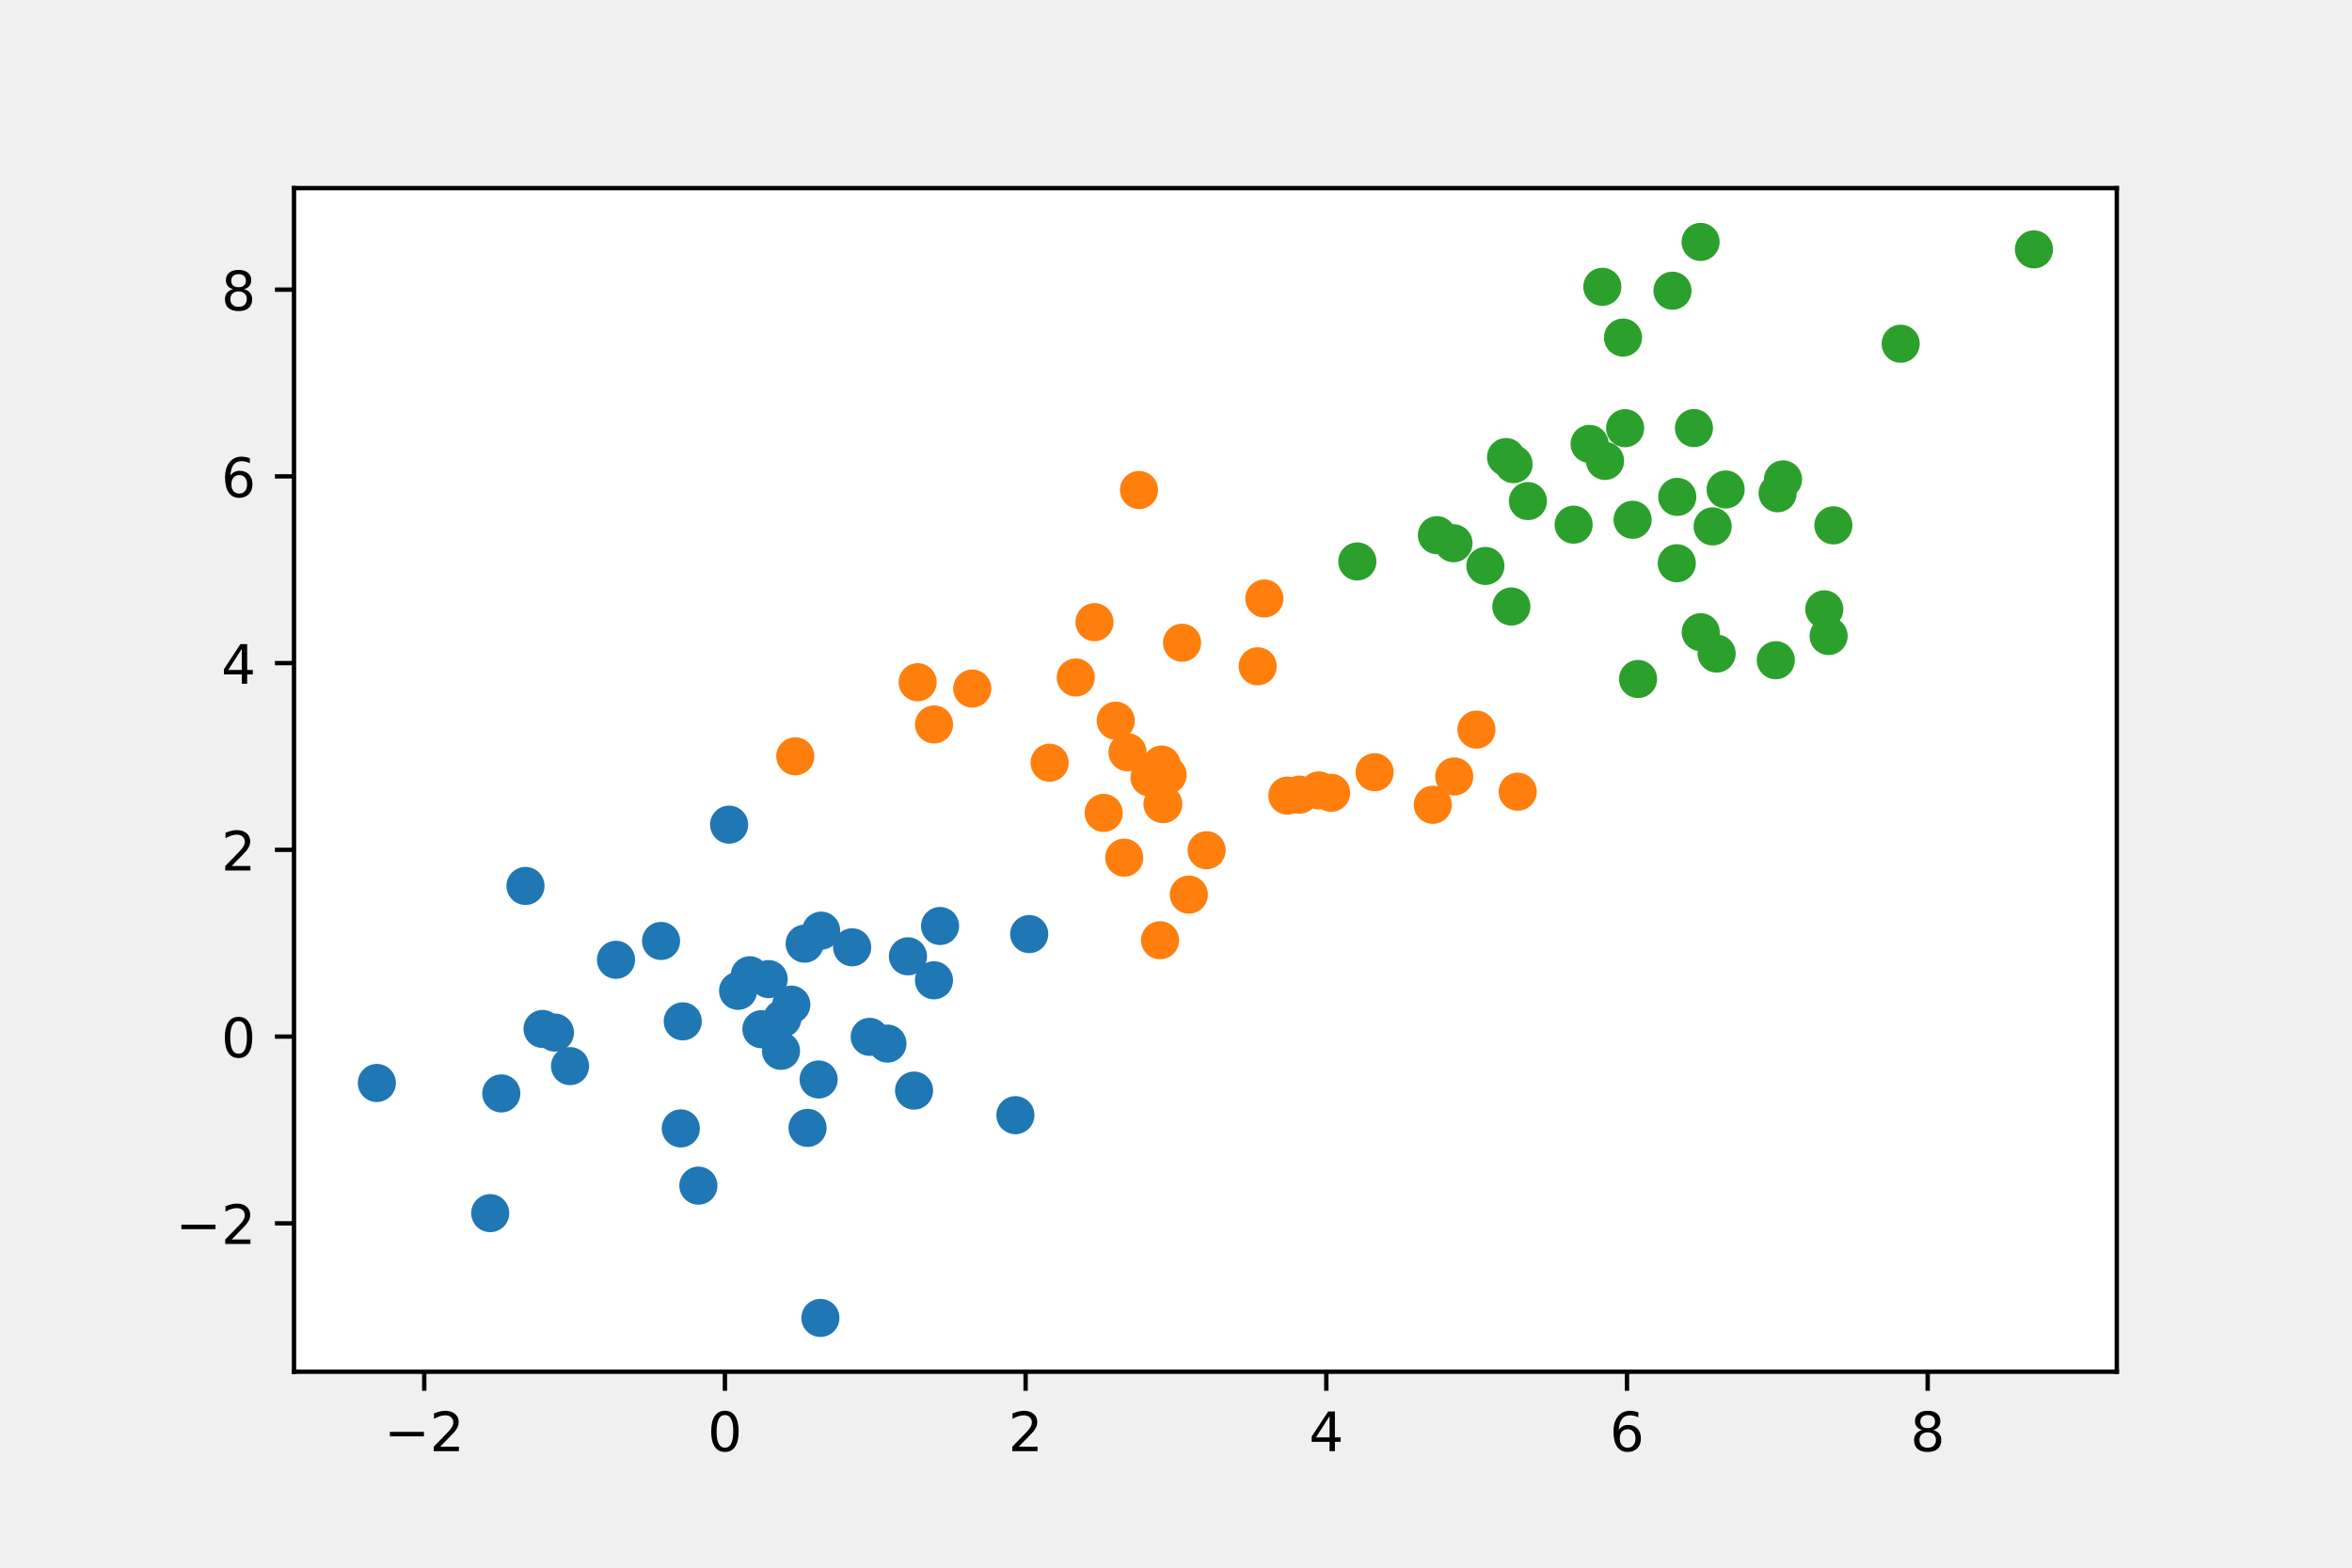
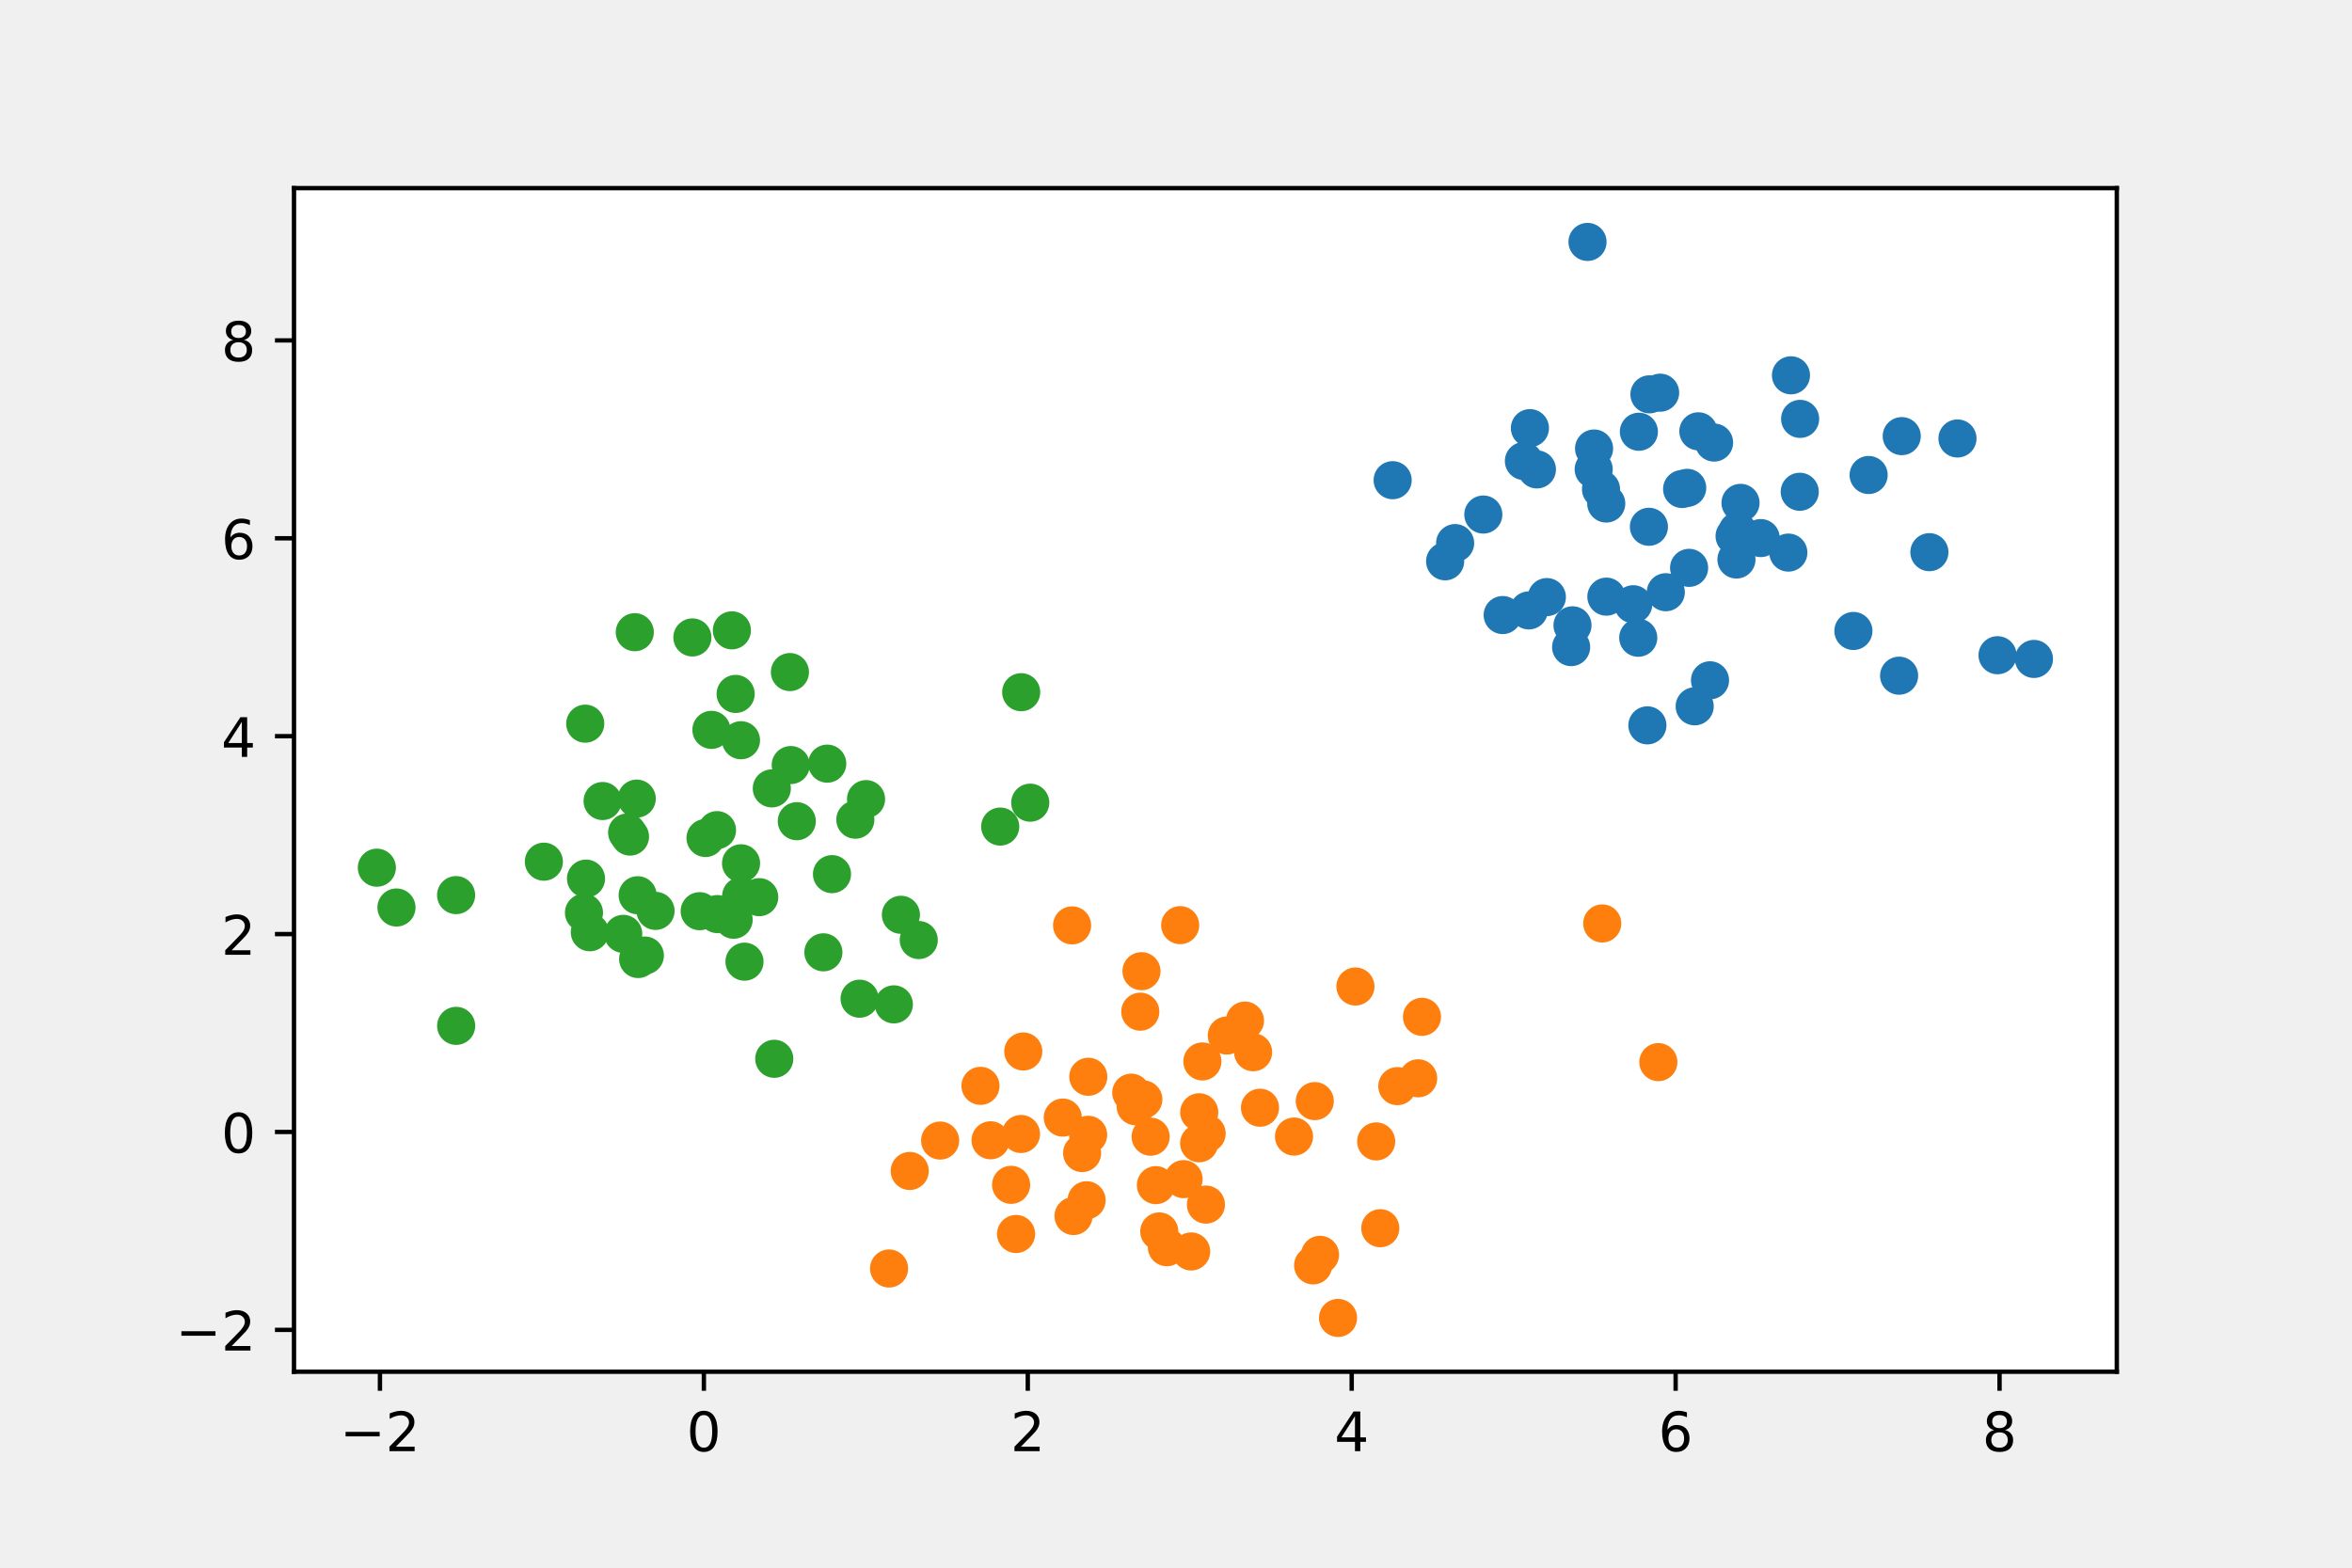
<svg xmlns="http://www.w3.org/2000/svg" xmlns:xlink="http://www.w3.org/1999/xlink" height="288pt" version="1.1" viewBox="0 0 432 288" width="432pt">
  <defs>
    <style type="text/css">*{stroke-linecap:butt;stroke-linejoin:round;}</style>
  </defs>
  <g id="figure_1">
    <g id="patch_1">
      <path d="M 0 288  L 432 288  L 432 0  L 0 0  z " style="fill:none;" />
    </g>
    <g id="axes_1">
      <g id="patch_2">
        <path d="M 54 252  L 388.8 252  L 388.8 34.56  L 54 34.56  z " style="fill:#ffffff;" />
      </g>
      <g id="PathCollection_1">
        <defs>
-           <path d="M 0 3  C 0.796 3 1.559 2.684 2.121 2.121  C 2.684 1.559 3 0.796 3 0  C 3 -0.796 2.684 -1.559 2.121 -2.121  C 1.559 -2.684 0.796 -3 0 -3  C -0.796 -3 -1.559 -2.684 -2.121 -2.121  C -2.684 -1.559 -3 -0.796 -3 0  C -3 0.796 -2.684 1.559 -2.121 2.121  C -1.559 2.684 -0.796 3 0 3  z " id="mf802b297b0" style="stroke:#1f77b4;" />
+           <path d="M 0 3  C 0.796 3 1.559 2.684 2.121 2.121  C 2.684 1.559 3 0.796 3 0  C 3 -0.796 2.684 -1.559 2.121 -2.121  C 1.559 -2.684 0.796 -3 0 -3  C -0.796 -3 -1.559 -2.684 -2.121 -2.121  C -2.684 -1.559 -3 -0.796 -3 0  C -3 0.796 -2.684 1.559 -2.121 2.121  C -1.559 2.684 -0.796 3 0 3  z " id="m6fb544209e" style="stroke:#1f77b4;" />
        </defs>
-         <g clip-path="url(#p1c4c65b6d6)">
-           <use style="fill:#1f77b4;stroke:#1f77b4;" x="113.146" xlink:href="#mf802b297b0" y="176.324" />
-           <use style="fill:#1f77b4;stroke:#1f77b4;" x="189.037" xlink:href="#mf802b297b0" y="171.601" />
-           <use style="fill:#1f77b4;stroke:#1f77b4;" x="92.075" xlink:href="#mf802b297b0" y="200.871" />
-           <use style="fill:#1f77b4;stroke:#1f77b4;" x="121.419" xlink:href="#mf802b297b0" y="172.867" />
-           <use style="fill:#1f77b4;stroke:#1f77b4;" x="104.701" xlink:href="#mf802b297b0" y="195.854" />
-           <use style="fill:#1f77b4;stroke:#1f77b4;" x="101.926" xlink:href="#mf802b297b0" y="189.697" />
-           <use style="fill:#1f77b4;stroke:#1f77b4;" x="90.04" xlink:href="#mf802b297b0" y="222.865" />
-           <use style="fill:#1f77b4;stroke:#1f77b4;" x="166.766" xlink:href="#mf802b297b0" y="175.686" />
-           <use style="fill:#1f77b4;stroke:#1f77b4;" x="125.046" xlink:href="#mf802b297b0" y="207.301" />
-           <use style="fill:#1f77b4;stroke:#1f77b4;" x="150.359" xlink:href="#mf802b297b0" y="198.308" />
-           <use style="fill:#1f77b4;stroke:#1f77b4;" x="96.519" xlink:href="#mf802b297b0" y="162.757" />
-           <use style="fill:#1f77b4;stroke:#1f77b4;" x="171.543" xlink:href="#mf802b297b0" y="180.094" />
-           <use style="fill:#1f77b4;stroke:#1f77b4;" x="167.888" xlink:href="#mf802b297b0" y="200.352" />
-           <use style="fill:#1f77b4;stroke:#1f77b4;" x="150.687" xlink:href="#mf802b297b0" y="242.116" />
-           <use style="fill:#1f77b4;stroke:#1f77b4;" x="150.823" xlink:href="#mf802b297b0" y="170.971" />
-           <use style="fill:#1f77b4;stroke:#1f77b4;" x="125.405" xlink:href="#mf802b297b0" y="187.63" />
-           <use style="fill:#1f77b4;stroke:#1f77b4;" x="147.795" xlink:href="#mf802b297b0" y="173.361" />
-           <use style="fill:#1f77b4;stroke:#1f77b4;" x="137.72" xlink:href="#mf802b297b0" y="179.167" />
-           <use style="fill:#1f77b4;stroke:#1f77b4;" x="186.504" xlink:href="#mf802b297b0" y="204.87" />
-           <use style="fill:#1f77b4;stroke:#1f77b4;" x="99.652" xlink:href="#mf802b297b0" y="189.03" />
-           <use style="fill:#1f77b4;stroke:#1f77b4;" x="139.853" xlink:href="#mf802b297b0" y="189.077" />
-           <use style="fill:#1f77b4;stroke:#1f77b4;" x="156.517" xlink:href="#mf802b297b0" y="174.028" />
-           <use style="fill:#1f77b4;stroke:#1f77b4;" x="141.181" xlink:href="#mf802b297b0" y="179.875" />
-           <use style="fill:#1f77b4;stroke:#1f77b4;" x="135.567" xlink:href="#mf802b297b0" y="182.026" />
-           <use style="fill:#1f77b4;stroke:#1f77b4;" x="159.742" xlink:href="#mf802b297b0" y="190.48" />
-           <use style="fill:#1f77b4;stroke:#1f77b4;" x="69.218" xlink:href="#mf802b297b0" y="198.953" />
-           <use style="fill:#1f77b4;stroke:#1f77b4;" x="133.919" xlink:href="#mf802b297b0" y="151.498" />
-           <use style="fill:#1f77b4;stroke:#1f77b4;" x="148.327" xlink:href="#mf802b297b0" y="207.205" />
-           <use style="fill:#1f77b4;stroke:#1f77b4;" x="143.447" xlink:href="#mf802b297b0" y="193.052" />
-           <use style="fill:#1f77b4;stroke:#1f77b4;" x="162.996" xlink:href="#mf802b297b0" y="191.716" />
-           <use style="fill:#1f77b4;stroke:#1f77b4;" x="145.345" xlink:href="#mf802b297b0" y="184.561" />
-           <use style="fill:#1f77b4;stroke:#1f77b4;" x="128.274" xlink:href="#mf802b297b0" y="217.816" />
-           <use style="fill:#1f77b4;stroke:#1f77b4;" x="143.698" xlink:href="#mf802b297b0" y="187.115" />
-           <use style="fill:#1f77b4;stroke:#1f77b4;" x="172.665" xlink:href="#mf802b297b0" y="170.115" />
+         <g clip-path="url(#pde7204c14b)">
+           <use style="fill:#1f77b4;stroke:#1f77b4;" x="323.397" xlink:href="#m6fb544209e" y="98.85" />
+           <use style="fill:#1f77b4;stroke:#1f77b4;" x="300.901" xlink:href="#m6fb544209e" y="117.161" />
+           <use style="fill:#1f77b4;stroke:#1f77b4;" x="292.787" xlink:href="#m6fb544209e" y="82.396" />
+           <use style="fill:#1f77b4;stroke:#1f77b4;" x="328.473" xlink:href="#m6fb544209e" y="101.517" />
+           <use style="fill:#1f77b4;stroke:#1f77b4;" x="330.564" xlink:href="#m6fb544209e" y="90.343" />
+           <use style="fill:#1f77b4;stroke:#1f77b4;" x="272.447" xlink:href="#m6fb544209e" y="94.526" />
+           <use style="fill:#1f77b4;stroke:#1f77b4;" x="373.582" xlink:href="#m6fb544209e" y="121.054" />
+           <use style="fill:#1f77b4;stroke:#1f77b4;" x="311.943" xlink:href="#m6fb544209e" y="79.238" />
+           <use style="fill:#1f77b4;stroke:#1f77b4;" x="318.597" xlink:href="#m6fb544209e" y="98.481" />
+           <use style="fill:#1f77b4;stroke:#1f77b4;" x="281.005" xlink:href="#m6fb544209e" y="78.653" />
+           <use style="fill:#1f77b4;stroke:#1f77b4;" x="301.02" xlink:href="#m6fb544209e" y="79.316" />
+           <use style="fill:#1f77b4;stroke:#1f77b4;" x="255.793" xlink:href="#m6fb544209e" y="88.218" />
+           <use style="fill:#1f77b4;stroke:#1f77b4;" x="302.958" xlink:href="#m6fb544209e" y="72.444" />
+           <use style="fill:#1f77b4;stroke:#1f77b4;" x="276.003" xlink:href="#m6fb544209e" y="112.991" />
+           <use style="fill:#1f77b4;stroke:#1f77b4;" x="299.985" xlink:href="#m6fb544209e" y="111.004" />
+           <use style="fill:#1f77b4;stroke:#1f77b4;" x="302.581" xlink:href="#m6fb544209e" y="133.254" />
+           <use style="fill:#1f77b4;stroke:#1f77b4;" x="311.269" xlink:href="#m6fb544209e" y="129.756" />
+           <use style="fill:#1f77b4;stroke:#1f77b4;" x="282.29" xlink:href="#m6fb544209e" y="86.236" />
+           <use style="fill:#1f77b4;stroke:#1f77b4;" x="265.433" xlink:href="#m6fb544209e" y="103.118" />
+           <use style="fill:#1f77b4;stroke:#1f77b4;" x="328.955" xlink:href="#m6fb544209e" y="68.949" />
+           <use style="fill:#1f77b4;stroke:#1f77b4;" x="343.219" xlink:href="#m6fb544209e" y="87.263" />
+           <use style="fill:#1f77b4;stroke:#1f77b4;" x="284.118" xlink:href="#m6fb544209e" y="109.692" />
+           <use style="fill:#1f77b4;stroke:#1f77b4;" x="319.147" xlink:href="#m6fb544209e" y="97.547" />
+           <use style="fill:#1f77b4;stroke:#1f77b4;" x="267.268" xlink:href="#m6fb544209e" y="99.773" />
+           <use style="fill:#1f77b4;stroke:#1f77b4;" x="294.065" xlink:href="#m6fb544209e" y="89.878" />
+           <use style="fill:#1f77b4;stroke:#1f77b4;" x="291.585" xlink:href="#m6fb544209e" y="44.444" />
+           <use style="fill:#1f77b4;stroke:#1f77b4;" x="279.902" xlink:href="#m6fb544209e" y="84.696" />
+           <use style="fill:#1f77b4;stroke:#1f77b4;" x="302.862" xlink:href="#m6fb544209e" y="96.776" />
+           <use style="fill:#1f77b4;stroke:#1f77b4;" x="340.422" xlink:href="#m6fb544209e" y="115.914" />
+           <use style="fill:#1f77b4;stroke:#1f77b4;" x="295.023" xlink:href="#m6fb544209e" y="92.503" />
+           <use style="fill:#1f77b4;stroke:#1f77b4;" x="318.94" xlink:href="#m6fb544209e" y="102.786" />
+           <use style="fill:#1f77b4;stroke:#1f77b4;" x="308.96" xlink:href="#m6fb544209e" y="89.839" />
+           <use style="fill:#1f77b4;stroke:#1f77b4;" x="319.689" xlink:href="#m6fb544209e" y="92.381" />
+           <use style="fill:#1f77b4;stroke:#1f77b4;" x="305.964" xlink:href="#m6fb544209e" y="108.796" />
+           <use style="fill:#1f77b4;stroke:#1f77b4;" x="330.636" xlink:href="#m6fb544209e" y="76.953" />
+           <use style="fill:#1f77b4;stroke:#1f77b4;" x="292.72" xlink:href="#m6fb544209e" y="86.223" />
+           <use style="fill:#1f77b4;stroke:#1f77b4;" x="354.378" xlink:href="#m6fb544209e" y="101.439" />
+           <use style="fill:#1f77b4;stroke:#1f77b4;" x="359.538" xlink:href="#m6fb544209e" y="80.553" />
+           <use style="fill:#1f77b4;stroke:#1f77b4;" x="280.805" xlink:href="#m6fb544209e" y="112.136" />
+           <use style="fill:#1f77b4;stroke:#1f77b4;" x="349.3" xlink:href="#m6fb544209e" y="80.121" />
+           <use style="fill:#1f77b4;stroke:#1f77b4;" x="304.922" xlink:href="#m6fb544209e" y="72.14" />
+           <use style="fill:#1f77b4;stroke:#1f77b4;" x="310.241" xlink:href="#m6fb544209e" y="104.321" />
+           <use style="fill:#1f77b4;stroke:#1f77b4;" x="288.826" xlink:href="#m6fb544209e" y="114.878" />
+           <use style="fill:#1f77b4;stroke:#1f77b4;" x="348.815" xlink:href="#m6fb544209e" y="124.132" />
+           <use style="fill:#1f77b4;stroke:#1f77b4;" x="288.577" xlink:href="#m6fb544209e" y="118.881" />
+           <use style="fill:#1f77b4;stroke:#1f77b4;" x="295.048" xlink:href="#m6fb544209e" y="109.611" />
+           <use style="fill:#1f77b4;stroke:#1f77b4;" x="314.832" xlink:href="#m6fb544209e" y="81.302" />
+           <use style="fill:#1f77b4;stroke:#1f77b4;" x="309.894" xlink:href="#m6fb544209e" y="89.624" />
+           <use style="fill:#1f77b4;stroke:#1f77b4;" x="314.085" xlink:href="#m6fb544209e" y="124.979" />
+           <use style="fill:#1f77b4;stroke:#1f77b4;" x="366.896" xlink:href="#m6fb544209e" y="120.372" />
        </g>
      </g>
      <g id="PathCollection_2">
        <defs>
-           <path d="M 0 3  C 0.796 3 1.559 2.684 2.121 2.121  C 2.684 1.559 3 0.796 3 0  C 3 -0.796 2.684 -1.559 2.121 -2.121  C 1.559 -2.684 0.796 -3 0 -3  C -0.796 -3 -1.559 -2.684 -2.121 -2.121  C -2.684 -1.559 -3 -0.796 -3 0  C -3 0.796 -2.684 1.559 -2.121 2.121  C -1.559 2.684 -0.796 3 0 3  z " id="m834f05a4b3" style="stroke:#ff7f0e;" />
+           <path d="M 0 3  C 0.796 3 1.559 2.684 2.121 2.121  C 2.684 1.559 3 0.796 3 0  C 3 -0.796 2.684 -1.559 2.121 -2.121  C 1.559 -2.684 0.796 -3 0 -3  C -0.796 -3 -1.559 -2.684 -2.121 -2.121  C -2.684 -1.559 -3 -0.796 -3 0  C -3 0.796 -2.684 1.559 -2.121 2.121  C -1.559 2.684 -0.796 3 0 3  z " id="m4bbd817e88" style="stroke:#ff7f0e;" />
        </defs>
-         <g clip-path="url(#p1c4c65b6d6)">
-           <use style="fill:#ff7f0e;stroke:#ff7f0e;" x="213.363" xlink:href="#m834f05a4b3" y="140.458" />
-           <use style="fill:#ff7f0e;stroke:#ff7f0e;" x="231.005" xlink:href="#m834f05a4b3" y="122.409" />
-           <use style="fill:#ff7f0e;stroke:#ff7f0e;" x="242.227" xlink:href="#m834f05a4b3" y="145.211" />
-           <use style="fill:#ff7f0e;stroke:#ff7f0e;" x="209.204" xlink:href="#m834f05a4b3" y="90.023" />
-           <use style="fill:#ff7f0e;stroke:#ff7f0e;" x="236.451" xlink:href="#m834f05a4b3" y="146.166" />
-           <use style="fill:#ff7f0e;stroke:#ff7f0e;" x="211.124" xlink:href="#m834f05a4b3" y="142.828" />
-           <use style="fill:#ff7f0e;stroke:#ff7f0e;" x="213.514" xlink:href="#m834f05a4b3" y="147.679" />
-           <use style="fill:#ff7f0e;stroke:#ff7f0e;" x="278.762" xlink:href="#m834f05a4b3" y="145.446" />
-           <use style="fill:#ff7f0e;stroke:#ff7f0e;" x="192.788" xlink:href="#m834f05a4b3" y="140.118" />
-           <use style="fill:#ff7f0e;stroke:#ff7f0e;" x="178.58" xlink:href="#m834f05a4b3" y="126.494" />
-           <use style="fill:#ff7f0e;stroke:#ff7f0e;" x="204.927" xlink:href="#m834f05a4b3" y="132.403" />
-           <use style="fill:#ff7f0e;stroke:#ff7f0e;" x="218.357" xlink:href="#m834f05a4b3" y="164.355" />
-           <use style="fill:#ff7f0e;stroke:#ff7f0e;" x="207.105" xlink:href="#m834f05a4b3" y="138.198" />
-           <use style="fill:#ff7f0e;stroke:#ff7f0e;" x="146.07" xlink:href="#m834f05a4b3" y="138.94" />
-           <use style="fill:#ff7f0e;stroke:#ff7f0e;" x="213.071" xlink:href="#m834f05a4b3" y="172.736" />
-           <use style="fill:#ff7f0e;stroke:#ff7f0e;" x="197.589" xlink:href="#m834f05a4b3" y="124.461" />
-           <use style="fill:#ff7f0e;stroke:#ff7f0e;" x="206.493" xlink:href="#m834f05a4b3" y="157.562" />
-           <use style="fill:#ff7f0e;stroke:#ff7f0e;" x="238.686" xlink:href="#m834f05a4b3" y="145.99" />
-           <use style="fill:#ff7f0e;stroke:#ff7f0e;" x="202.713" xlink:href="#m834f05a4b3" y="149.344" />
-           <use style="fill:#ff7f0e;stroke:#ff7f0e;" x="232.228" xlink:href="#m834f05a4b3" y="109.954" />
-           <use style="fill:#ff7f0e;stroke:#ff7f0e;" x="168.544" xlink:href="#m834f05a4b3" y="125.334" />
-           <use style="fill:#ff7f0e;stroke:#ff7f0e;" x="271.183" xlink:href="#m834f05a4b3" y="134.039" />
-           <use style="fill:#ff7f0e;stroke:#ff7f0e;" x="213.661" xlink:href="#m834f05a4b3" y="147.719" />
-           <use style="fill:#ff7f0e;stroke:#ff7f0e;" x="171.554" xlink:href="#m834f05a4b3" y="133.093" />
-           <use style="fill:#ff7f0e;stroke:#ff7f0e;" x="244.502" xlink:href="#m834f05a4b3" y="145.647" />
-           <use style="fill:#ff7f0e;stroke:#ff7f0e;" x="221.621" xlink:href="#m834f05a4b3" y="156.196" />
-           <use style="fill:#ff7f0e;stroke:#ff7f0e;" x="201.029" xlink:href="#m834f05a4b3" y="114.296" />
-           <use style="fill:#ff7f0e;stroke:#ff7f0e;" x="263.165" xlink:href="#m834f05a4b3" y="147.851" />
-           <use style="fill:#ff7f0e;stroke:#ff7f0e;" x="214.46" xlink:href="#m834f05a4b3" y="142.37" />
-           <use style="fill:#ff7f0e;stroke:#ff7f0e;" x="252.476" xlink:href="#m834f05a4b3" y="141.867" />
-           <use style="fill:#ff7f0e;stroke:#ff7f0e;" x="217.114" xlink:href="#m834f05a4b3" y="118.076" />
-           <use style="fill:#ff7f0e;stroke:#ff7f0e;" x="267.103" xlink:href="#m834f05a4b3" y="142.645" />
+         <g clip-path="url(#pde7204c14b)">
+           <use style="fill:#ff7f0e;stroke:#ff7f0e;" x="231.426" xlink:href="#m4bbd817e88" y="203.501" />
+           <use style="fill:#ff7f0e;stroke:#ff7f0e;" x="199.892" xlink:href="#m4bbd817e88" y="197.813" />
+           <use style="fill:#ff7f0e;stroke:#ff7f0e;" x="256.65" xlink:href="#m4bbd817e88" y="199.537" />
+           <use style="fill:#ff7f0e;stroke:#ff7f0e;" x="212.928" xlink:href="#m4bbd817e88" y="226.228" />
+           <use style="fill:#ff7f0e;stroke:#ff7f0e;" x="294.287" xlink:href="#m4bbd817e88" y="169.647" />
+           <use style="fill:#ff7f0e;stroke:#ff7f0e;" x="181.943" xlink:href="#m4bbd817e88" y="209.482" />
+           <use style="fill:#ff7f0e;stroke:#ff7f0e;" x="211.344" xlink:href="#m4bbd817e88" y="208.825" />
+           <use style="fill:#ff7f0e;stroke:#ff7f0e;" x="216.768" xlink:href="#m4bbd817e88" y="169.959" />
+           <use style="fill:#ff7f0e;stroke:#ff7f0e;" x="248.956" xlink:href="#m4bbd817e88" y="181.229" />
+           <use style="fill:#ff7f0e;stroke:#ff7f0e;" x="209.658" xlink:href="#m4bbd817e88" y="178.417" />
+           <use style="fill:#ff7f0e;stroke:#ff7f0e;" x="261.179" xlink:href="#m4bbd817e88" y="186.802" />
+           <use style="fill:#ff7f0e;stroke:#ff7f0e;" x="198.754" xlink:href="#m4bbd817e88" y="211.828" />
+           <use style="fill:#ff7f0e;stroke:#ff7f0e;" x="199.864" xlink:href="#m4bbd817e88" y="208.472" />
+           <use style="fill:#ff7f0e;stroke:#ff7f0e;" x="208.587" xlink:href="#m4bbd817e88" y="203.232" />
+           <use style="fill:#ff7f0e;stroke:#ff7f0e;" x="218.786" xlink:href="#m4bbd817e88" y="229.905" />
+           <use style="fill:#ff7f0e;stroke:#ff7f0e;" x="237.674" xlink:href="#m4bbd817e88" y="208.799" />
+           <use style="fill:#ff7f0e;stroke:#ff7f0e;" x="242.452" xlink:href="#m4bbd817e88" y="230.525" />
+           <use style="fill:#ff7f0e;stroke:#ff7f0e;" x="210.002" xlink:href="#m4bbd817e88" y="201.975" />
+           <use style="fill:#ff7f0e;stroke:#ff7f0e;" x="163.298" xlink:href="#m4bbd817e88" y="233.036" />
+           <use style="fill:#ff7f0e;stroke:#ff7f0e;" x="212.308" xlink:href="#m4bbd817e88" y="217.722" />
+           <use style="fill:#ff7f0e;stroke:#ff7f0e;" x="260.478" xlink:href="#m4bbd817e88" y="198.095" />
+           <use style="fill:#ff7f0e;stroke:#ff7f0e;" x="225.327" xlink:href="#m4bbd817e88" y="190.237" />
+           <use style="fill:#ff7f0e;stroke:#ff7f0e;" x="217.391" xlink:href="#m4bbd817e88" y="216.619" />
+           <use style="fill:#ff7f0e;stroke:#ff7f0e;" x="220.253" xlink:href="#m4bbd817e88" y="210.032" />
+           <use style="fill:#ff7f0e;stroke:#ff7f0e;" x="172.676" xlink:href="#m4bbd817e88" y="209.531" />
+           <use style="fill:#ff7f0e;stroke:#ff7f0e;" x="180.088" xlink:href="#m4bbd817e88" y="199.481" />
+           <use style="fill:#ff7f0e;stroke:#ff7f0e;" x="196.916" xlink:href="#m4bbd817e88" y="170.003" />
+           <use style="fill:#ff7f0e;stroke:#ff7f0e;" x="304.596" xlink:href="#m4bbd817e88" y="195.123" />
+           <use style="fill:#ff7f0e;stroke:#ff7f0e;" x="241.489" xlink:href="#m4bbd817e88" y="202.285" />
+           <use style="fill:#ff7f0e;stroke:#ff7f0e;" x="220.267" xlink:href="#m4bbd817e88" y="204.336" />
+           <use style="fill:#ff7f0e;stroke:#ff7f0e;" x="230.164" xlink:href="#m4bbd817e88" y="193.306" />
+           <use style="fill:#ff7f0e;stroke:#ff7f0e;" x="221.628" xlink:href="#m4bbd817e88" y="208.243" />
+           <use style="fill:#ff7f0e;stroke:#ff7f0e;" x="228.666" xlink:href="#m4bbd817e88" y="187.494" />
+           <use style="fill:#ff7f0e;stroke:#ff7f0e;" x="197.175" xlink:href="#m4bbd817e88" y="223.397" />
+           <use style="fill:#ff7f0e;stroke:#ff7f0e;" x="187.948" xlink:href="#m4bbd817e88" y="193.167" />
+           <use style="fill:#ff7f0e;stroke:#ff7f0e;" x="245.761" xlink:href="#m4bbd817e88" y="242.116" />
+           <use style="fill:#ff7f0e;stroke:#ff7f0e;" x="252.766" xlink:href="#m4bbd817e88" y="209.69" />
+           <use style="fill:#ff7f0e;stroke:#ff7f0e;" x="185.714" xlink:href="#m4bbd817e88" y="217.667" />
+           <use style="fill:#ff7f0e;stroke:#ff7f0e;" x="241.186" xlink:href="#m4bbd817e88" y="232.465" />
+           <use style="fill:#ff7f0e;stroke:#ff7f0e;" x="187.529" xlink:href="#m4bbd817e88" y="208.325" />
+           <use style="fill:#ff7f0e;stroke:#ff7f0e;" x="253.522" xlink:href="#m4bbd817e88" y="225.634" />
+           <use style="fill:#ff7f0e;stroke:#ff7f0e;" x="209.44" xlink:href="#m4bbd817e88" y="185.856" />
+           <use style="fill:#ff7f0e;stroke:#ff7f0e;" x="186.626" xlink:href="#m4bbd817e88" y="226.698" />
+           <use style="fill:#ff7f0e;stroke:#ff7f0e;" x="221.498" xlink:href="#m4bbd817e88" y="221.296" />
+           <use style="fill:#ff7f0e;stroke:#ff7f0e;" x="220.846" xlink:href="#m4bbd817e88" y="194.998" />
+           <use style="fill:#ff7f0e;stroke:#ff7f0e;" x="214.326" xlink:href="#m4bbd817e88" y="229.126" />
+           <use style="fill:#ff7f0e;stroke:#ff7f0e;" x="167.092" xlink:href="#m4bbd817e88" y="215.118" />
+           <use style="fill:#ff7f0e;stroke:#ff7f0e;" x="207.783" xlink:href="#m4bbd817e88" y="200.735" />
+           <use style="fill:#ff7f0e;stroke:#ff7f0e;" x="195.209" xlink:href="#m4bbd817e88" y="205.313" />
+           <use style="fill:#ff7f0e;stroke:#ff7f0e;" x="199.578" xlink:href="#m4bbd817e88" y="220.498" />
        </g>
      </g>
      <g id="PathCollection_3">
        <defs>
-           <path d="M 0 3  C 0.796 3 1.559 2.684 2.121 2.121  C 2.684 1.559 3 0.796 3 0  C 3 -0.796 2.684 -1.559 2.121 -2.121  C 1.559 -2.684 0.796 -3 0 -3  C -0.796 -3 -1.559 -2.684 -2.121 -2.121  C -2.684 -1.559 -3 -0.796 -3 0  C -3 0.796 -2.684 1.559 -2.121 2.121  C -1.559 2.684 -0.796 3 0 3  z " id="m1733b20090" style="stroke:#2ca02c;" />
+           <path d="M 0 3  C 0.796 3 1.559 2.684 2.121 2.121  C 2.684 1.559 3 0.796 3 0  C 3 -0.796 2.684 -1.559 2.121 -2.121  C 1.559 -2.684 0.796 -3 0 -3  C -0.796 -3 -1.559 -2.684 -2.121 -2.121  C -2.684 -1.559 -3 -0.796 -3 0  C -3 0.796 -2.684 1.559 -2.121 2.121  C -1.559 2.684 -0.796 3 0 3  z " id="m2f30536e05" style="stroke:#2ca02c;" />
        </defs>
-         <g clip-path="url(#p1c4c65b6d6)">
-           <use style="fill:#2ca02c;stroke:#2ca02c;" x="312.356" xlink:href="#m1733b20090" y="44.444" />
-           <use style="fill:#2ca02c;stroke:#2ca02c;" x="336.741" xlink:href="#m1733b20090" y="96.511" />
-           <use style="fill:#2ca02c;stroke:#2ca02c;" x="299.864" xlink:href="#m1733b20090" y="95.49" />
-           <use style="fill:#2ca02c;stroke:#2ca02c;" x="307.983" xlink:href="#m1733b20090" y="103.474" />
-           <use style="fill:#2ca02c;stroke:#2ca02c;" x="289.034" xlink:href="#m1733b20090" y="96.39" />
-           <use style="fill:#2ca02c;stroke:#2ca02c;" x="308.073" xlink:href="#m1733b20090" y="91.285" />
-           <use style="fill:#2ca02c;stroke:#2ca02c;" x="294.307" xlink:href="#m1733b20090" y="52.693" />
-           <use style="fill:#2ca02c;stroke:#2ca02c;" x="291.966" xlink:href="#m1733b20090" y="81.552" />
-           <use style="fill:#2ca02c;stroke:#2ca02c;" x="335.868" xlink:href="#m1733b20090" y="116.839" />
-           <use style="fill:#2ca02c;stroke:#2ca02c;" x="326.168" xlink:href="#m1733b20090" y="121.295" />
-           <use style="fill:#2ca02c;stroke:#2ca02c;" x="349.105" xlink:href="#m1733b20090" y="63.146" />
-           <use style="fill:#2ca02c;stroke:#2ca02c;" x="277.596" xlink:href="#m1733b20090" y="111.424" />
-           <use style="fill:#2ca02c;stroke:#2ca02c;" x="280.636" xlink:href="#m1733b20090" y="92.053" />
-           <use style="fill:#2ca02c;stroke:#2ca02c;" x="327.496" xlink:href="#m1733b20090" y="88.065" />
-           <use style="fill:#2ca02c;stroke:#2ca02c;" x="307.186" xlink:href="#m1733b20090" y="53.407" />
-           <use style="fill:#2ca02c;stroke:#2ca02c;" x="314.569" xlink:href="#m1733b20090" y="96.705" />
-           <use style="fill:#2ca02c;stroke:#2ca02c;" x="300.866" xlink:href="#m1733b20090" y="124.74" />
-           <use style="fill:#2ca02c;stroke:#2ca02c;" x="298.493" xlink:href="#m1733b20090" y="78.663" />
-           <use style="fill:#2ca02c;stroke:#2ca02c;" x="272.827" xlink:href="#m1733b20090" y="103.971" />
-           <use style="fill:#2ca02c;stroke:#2ca02c;" x="335.072" xlink:href="#m1733b20090" y="111.936" />
-           <use style="fill:#2ca02c;stroke:#2ca02c;" x="316.949" xlink:href="#m1733b20090" y="89.923" />
-           <use style="fill:#2ca02c;stroke:#2ca02c;" x="312.379" xlink:href="#m1733b20090" y="116.144" />
-           <use style="fill:#2ca02c;stroke:#2ca02c;" x="276.619" xlink:href="#m1733b20090" y="83.97" />
-           <use style="fill:#2ca02c;stroke:#2ca02c;" x="278.002" xlink:href="#m1733b20090" y="85.265" />
-           <use style="fill:#2ca02c;stroke:#2ca02c;" x="315.304" xlink:href="#m1733b20090" y="120.071" />
-           <use style="fill:#2ca02c;stroke:#2ca02c;" x="266.966" xlink:href="#m1733b20090" y="99.796" />
-           <use style="fill:#2ca02c;stroke:#2ca02c;" x="263.92" xlink:href="#m1733b20090" y="98.314" />
-           <use style="fill:#2ca02c;stroke:#2ca02c;" x="298.102" xlink:href="#m1733b20090" y="62.02" />
-           <use style="fill:#2ca02c;stroke:#2ca02c;" x="311.135" xlink:href="#m1733b20090" y="78.643" />
-           <use style="fill:#2ca02c;stroke:#2ca02c;" x="373.582" xlink:href="#m1733b20090" y="45.813" />
-           <use style="fill:#2ca02c;stroke:#2ca02c;" x="249.306" xlink:href="#m1733b20090" y="103.147" />
-           <use style="fill:#2ca02c;stroke:#2ca02c;" x="294.803" xlink:href="#m1733b20090" y="84.677" />
-           <use style="fill:#2ca02c;stroke:#2ca02c;" x="326.502" xlink:href="#m1733b20090" y="90.615" />
+         <g clip-path="url(#pde7204c14b)">
+           <use style="fill:#2ca02c;stroke:#2ca02c;" x="129.584" xlink:href="#m2f30536e05" y="153.951" />
+           <use style="fill:#2ca02c;stroke:#2ca02c;" x="117.12" xlink:href="#m2f30536e05" y="164.466" />
+           <use style="fill:#2ca02c;stroke:#2ca02c;" x="146.35" xlink:href="#m2f30536e05" y="150.864" />
+           <use style="fill:#2ca02c;stroke:#2ca02c;" x="72.822" xlink:href="#m2f30536e05" y="166.718" />
+           <use style="fill:#2ca02c;stroke:#2ca02c;" x="159.069" xlink:href="#m2f30536e05" y="146.807" />
+           <use style="fill:#2ca02c;stroke:#2ca02c;" x="164.175" xlink:href="#m2f30536e05" y="184.512" />
+           <use style="fill:#2ca02c;stroke:#2ca02c;" x="127.173" xlink:href="#m2f30536e05" y="117.102" />
+           <use style="fill:#2ca02c;stroke:#2ca02c;" x="134.428" xlink:href="#m2f30536e05" y="115.8" />
+           <use style="fill:#2ca02c;stroke:#2ca02c;" x="187.565" xlink:href="#m2f30536e05" y="127.165" />
+           <use style="fill:#2ca02c;stroke:#2ca02c;" x="107.492" xlink:href="#m2f30536e05" y="132.946" />
+           <use style="fill:#2ca02c;stroke:#2ca02c;" x="131.695" xlink:href="#m2f30536e05" y="152.506" />
+           <use style="fill:#2ca02c;stroke:#2ca02c;" x="130.671" xlink:href="#m2f30536e05" y="134.084" />
+           <use style="fill:#2ca02c;stroke:#2ca02c;" x="115.712" xlink:href="#m2f30536e05" y="153.69" />
+           <use style="fill:#2ca02c;stroke:#2ca02c;" x="151.942" xlink:href="#m2f30536e05" y="140.288" />
+           <use style="fill:#2ca02c;stroke:#2ca02c;" x="189.23" xlink:href="#m2f30536e05" y="147.461" />
+           <use style="fill:#2ca02c;stroke:#2ca02c;" x="151.233" xlink:href="#m2f30536e05" y="174.95" />
+           <use style="fill:#2ca02c;stroke:#2ca02c;" x="142.211" xlink:href="#m2f30536e05" y="194.51" />
+           <use style="fill:#2ca02c;stroke:#2ca02c;" x="108.337" xlink:href="#m2f30536e05" y="171.263" />
+           <use style="fill:#2ca02c;stroke:#2ca02c;" x="136.111" xlink:href="#m2f30536e05" y="158.596" />
+           <use style="fill:#2ca02c;stroke:#2ca02c;" x="69.218" xlink:href="#m2f30536e05" y="159.403" />
+           <use style="fill:#2ca02c;stroke:#2ca02c;" x="134.746" xlink:href="#m2f30536e05" y="168.965" />
+           <use style="fill:#2ca02c;stroke:#2ca02c;" x="114.47" xlink:href="#m2f30536e05" y="171.559" />
+           <use style="fill:#2ca02c;stroke:#2ca02c;" x="107.261" xlink:href="#m2f30536e05" y="167.674" />
+           <use style="fill:#2ca02c;stroke:#2ca02c;" x="157.886" xlink:href="#m2f30536e05" y="183.47" />
+           <use style="fill:#2ca02c;stroke:#2ca02c;" x="135.119" xlink:href="#m2f30536e05" y="127.481" />
+           <use style="fill:#2ca02c;stroke:#2ca02c;" x="107.635" xlink:href="#m2f30536e05" y="161.409" />
+           <use style="fill:#2ca02c;stroke:#2ca02c;" x="136.743" xlink:href="#m2f30536e05" y="176.67" />
+           <use style="fill:#2ca02c;stroke:#2ca02c;" x="165.472" xlink:href="#m2f30536e05" y="168.057" />
+           <use style="fill:#2ca02c;stroke:#2ca02c;" x="128.514" xlink:href="#m2f30536e05" y="167.395" />
+           <use style="fill:#2ca02c;stroke:#2ca02c;" x="139.45" xlink:href="#m2f30536e05" y="164.819" />
+           <use style="fill:#2ca02c;stroke:#2ca02c;" x="157.103" xlink:href="#m2f30536e05" y="150.587" />
+           <use style="fill:#2ca02c;stroke:#2ca02c;" x="110.68" xlink:href="#m2f30536e05" y="147.158" />
+           <use style="fill:#2ca02c;stroke:#2ca02c;" x="183.713" xlink:href="#m2f30536e05" y="151.849" />
+           <use style="fill:#2ca02c;stroke:#2ca02c;" x="117.21" xlink:href="#m2f30536e05" y="176.182" />
+           <use style="fill:#2ca02c;stroke:#2ca02c;" x="145.238" xlink:href="#m2f30536e05" y="140.55" />
+           <use style="fill:#2ca02c;stroke:#2ca02c;" x="116.95" xlink:href="#m2f30536e05" y="146.715" />
+           <use style="fill:#2ca02c;stroke:#2ca02c;" x="83.784" xlink:href="#m2f30536e05" y="188.461" />
+           <use style="fill:#2ca02c;stroke:#2ca02c;" x="141.762" xlink:href="#m2f30536e05" y="144.837" />
+           <use style="fill:#2ca02c;stroke:#2ca02c;" x="120.405" xlink:href="#m2f30536e05" y="167.34" />
+           <use style="fill:#2ca02c;stroke:#2ca02c;" x="145.087" xlink:href="#m2f30536e05" y="123.469" />
+           <use style="fill:#2ca02c;stroke:#2ca02c;" x="99.892" xlink:href="#m2f30536e05" y="158.299" />
+           <use style="fill:#2ca02c;stroke:#2ca02c;" x="115.19" xlink:href="#m2f30536e05" y="152.95" />
+           <use style="fill:#2ca02c;stroke:#2ca02c;" x="116.594" xlink:href="#m2f30536e05" y="116.143" />
+           <use style="fill:#2ca02c;stroke:#2ca02c;" x="136.13" xlink:href="#m2f30536e05" y="164.62" />
+           <use style="fill:#2ca02c;stroke:#2ca02c;" x="118.445" xlink:href="#m2f30536e05" y="175.541" />
+           <use style="fill:#2ca02c;stroke:#2ca02c;" x="152.815" xlink:href="#m2f30536e05" y="160.588" />
+           <use style="fill:#2ca02c;stroke:#2ca02c;" x="136.099" xlink:href="#m2f30536e05" y="135.989" />
+           <use style="fill:#2ca02c;stroke:#2ca02c;" x="168.751" xlink:href="#m2f30536e05" y="172.695" />
+           <use style="fill:#2ca02c;stroke:#2ca02c;" x="131.763" xlink:href="#m2f30536e05" y="167.926" />
+           <use style="fill:#2ca02c;stroke:#2ca02c;" x="83.774" xlink:href="#m2f30536e05" y="164.441" />
        </g>
      </g>
      <g id="matplotlib.axis_1">
        <g id="xtick_1">
          <g id="line2d_1">
            <defs>
-               <path d="M 0 0  L 0 3.5  " id="m7ddf6e1980" style="stroke:#000000;stroke-width:0.8;" />
+               <path d="M 0 0  L 0 3.5  " id="md5c49c800a" style="stroke:#000000;stroke-width:0.8;" />
            </defs>
            <g>
-               <use style="stroke:#000000;stroke-width:0.8;" x="77.922" xlink:href="#m7ddf6e1980" y="252" />
+               <use style="stroke:#000000;stroke-width:0.8;" x="69.787" xlink:href="#md5c49c800a" y="252" />
            </g>
          </g>
          <g id="text_1">
-             <g transform="translate(70.55043 266.5984)scale(0.1 -0.1)">
+             <g transform="translate(62.41614 266.5984)scale(0.1 -0.1)">
              <defs>
                <path d="M 678 2272  L 4684 2272  L 4684 1741  L 678 1741  L 678 2272  z " id="DejaVuSans-2212" transform="scale(0.015625)" />
                <path d="M 1228 531  L 3431 531  L 3431 0  L 469 0  L 469 531  Q 828 903 1448 1529  Q 2069 2156 2228 2338  Q 2531 2678 2651 2914  Q 2772 3150 2772 3378  Q 2772 3750 2511 3984  Q 2250 4219 1831 4219  Q 1534 4219 1204 4116  Q 875 4013 500 3803  L 500 4441  Q 881 4594 1212 4672  Q 1544 4750 1819 4750  Q 2544 4750 2975 4387  Q 3406 4025 3406 3419  Q 3406 3131 3298 2873  Q 3191 2616 2906 2266  Q 2828 2175 2409 1742  Q 1991 1309 1228 531  z " id="DejaVuSans-32" transform="scale(0.015625)" />
              </defs>
              <use xlink:href="#DejaVuSans-2212" />
              <use x="83.789" xlink:href="#DejaVuSans-32" />
            </g>
          </g>
        </g>
        <g id="xtick_2">
          <g id="line2d_2">
            <g>
-               <use style="stroke:#000000;stroke-width:0.8;" x="133.15" xlink:href="#m7ddf6e1980" y="252" />
+               <use style="stroke:#000000;stroke-width:0.8;" x="129.282" xlink:href="#md5c49c800a" y="252" />
            </g>
          </g>
          <g id="text_2">
-             <g transform="translate(129.969 266.5984)scale(0.1 -0.1)">
+             <g transform="translate(126.1011 266.5984)scale(0.1 -0.1)">
              <defs>
                <path d="M 2034 4250  Q 1547 4250 1301 3770  Q 1056 3291 1056 2328  Q 1056 1369 1301 889  Q 1547 409 2034 409  Q 2525 409 2770 889  Q 3016 1369 3016 2328  Q 3016 3291 2770 3770  Q 2525 4250 2034 4250  z M 2034 4750  Q 2819 4750 3233 4129  Q 3647 3509 3647 2328  Q 3647 1150 3233 529  Q 2819 -91 2034 -91  Q 1250 -91 836 529  Q 422 1150 422 2328  Q 422 3509 836 4129  Q 1250 4750 2034 4750  z " id="DejaVuSans-30" transform="scale(0.015625)" />
              </defs>
              <use xlink:href="#DejaVuSans-30" />
            </g>
          </g>
        </g>
        <g id="xtick_3">
          <g id="line2d_3">
            <g>
-               <use style="stroke:#000000;stroke-width:0.8;" x="188.379" xlink:href="#m7ddf6e1980" y="252" />
+               <use style="stroke:#000000;stroke-width:0.8;" x="188.777" xlink:href="#md5c49c800a" y="252" />
            </g>
          </g>
          <g id="text_3">
-             <g transform="translate(185.1977 266.5984)scale(0.1 -0.1)">
+             <g transform="translate(185.5961 266.5984)scale(0.1 -0.1)">
              <use xlink:href="#DejaVuSans-32" />
            </g>
          </g>
        </g>
        <g id="xtick_4">
          <g id="line2d_4">
            <g>
-               <use style="stroke:#000000;stroke-width:0.8;" x="243.608" xlink:href="#m7ddf6e1980" y="252" />
+               <use style="stroke:#000000;stroke-width:0.8;" x="248.272" xlink:href="#md5c49c800a" y="252" />
            </g>
          </g>
          <g id="text_4">
-             <g transform="translate(240.4264 266.5984)scale(0.1 -0.1)">
+             <g transform="translate(245.0912 266.5984)scale(0.1 -0.1)">
              <defs>
                <path d="M 2419 4116  L 825 1625  L 2419 1625  L 2419 4116  z M 2253 4666  L 3047 4666  L 3047 1625  L 3713 1625  L 3713 1100  L 3047 1100  L 3047 0  L 2419 0  L 2419 1100  L 313 1100  L 313 1709  L 2253 4666  z " id="DejaVuSans-34" transform="scale(0.015625)" />
              </defs>
              <use xlink:href="#DejaVuSans-34" />
            </g>
          </g>
        </g>
        <g id="xtick_5">
          <g id="line2d_5">
            <g>
-               <use style="stroke:#000000;stroke-width:0.8;" x="298.836" xlink:href="#m7ddf6e1980" y="252" />
+               <use style="stroke:#000000;stroke-width:0.8;" x="307.768" xlink:href="#md5c49c800a" y="252" />
            </g>
          </g>
          <g id="text_5">
-             <g transform="translate(295.655 266.5984)scale(0.1 -0.1)">
+             <g transform="translate(304.5863 266.5984)scale(0.1 -0.1)">
              <defs>
                <path d="M 2113 2584  Q 1688 2584 1439 2293  Q 1191 2003 1191 1497  Q 1191 994 1439 701  Q 1688 409 2113 409  Q 2538 409 2786 701  Q 3034 994 3034 1497  Q 3034 2003 2786 2293  Q 2538 2584 2113 2584  z M 3366 4563  L 3366 3988  Q 3128 4100 2886 4159  Q 2644 4219 2406 4219  Q 1781 4219 1451 3797  Q 1122 3375 1075 2522  Q 1259 2794 1537 2939  Q 1816 3084 2150 3084  Q 2853 3084 3261 2657  Q 3669 2231 3669 1497  Q 3669 778 3244 343  Q 2819 -91 2113 -91  Q 1303 -91 875 529  Q 447 1150 447 2328  Q 447 3434 972 4092  Q 1497 4750 2381 4750  Q 2619 4750 2861 4703  Q 3103 4656 3366 4563  z " id="DejaVuSans-36" transform="scale(0.015625)" />
              </defs>
              <use xlink:href="#DejaVuSans-36" />
            </g>
          </g>
        </g>
        <g id="xtick_6">
          <g id="line2d_6">
            <g>
-               <use style="stroke:#000000;stroke-width:0.8;" x="354.065" xlink:href="#m7ddf6e1980" y="252" />
+               <use style="stroke:#000000;stroke-width:0.8;" x="367.263" xlink:href="#md5c49c800a" y="252" />
            </g>
          </g>
          <g id="text_6">
-             <g transform="translate(350.8837 266.5984)scale(0.1 -0.1)">
+             <g transform="translate(364.0813 266.5984)scale(0.1 -0.1)">
              <defs>
                <path d="M 2034 2216  Q 1584 2216 1326 1975  Q 1069 1734 1069 1313  Q 1069 891 1326 650  Q 1584 409 2034 409  Q 2484 409 2743 651  Q 3003 894 3003 1313  Q 3003 1734 2745 1975  Q 2488 2216 2034 2216  z M 1403 2484  Q 997 2584 770 2862  Q 544 3141 544 3541  Q 544 4100 942 4425  Q 1341 4750 2034 4750  Q 2731 4750 3128 4425  Q 3525 4100 3525 3541  Q 3525 3141 3298 2862  Q 3072 2584 2669 2484  Q 3125 2378 3379 2068  Q 3634 1759 3634 1313  Q 3634 634 3220 271  Q 2806 -91 2034 -91  Q 1263 -91 848 271  Q 434 634 434 1313  Q 434 1759 690 2068  Q 947 2378 1403 2484  z M 1172 3481  Q 1172 3119 1398 2916  Q 1625 2713 2034 2713  Q 2441 2713 2670 2916  Q 2900 3119 2900 3481  Q 2900 3844 2670 4047  Q 2441 4250 2034 4250  Q 1625 4250 1398 4047  Q 1172 3844 1172 3481  z " id="DejaVuSans-38" transform="scale(0.015625)" />
              </defs>
              <use xlink:href="#DejaVuSans-38" />
            </g>
          </g>
        </g>
      </g>
      <g id="matplotlib.axis_2">
        <g id="ytick_1">
          <g id="line2d_7">
            <defs>
-               <path d="M 0 0  L -3.5 0  " id="m8708b884bb" style="stroke:#000000;stroke-width:0.8;" />
+               <path d="M 0 0  L -3.5 0  " id="mb65d819ecf" style="stroke:#000000;stroke-width:0.8;" />
            </defs>
            <g>
-               <use style="stroke:#000000;stroke-width:0.8;" x="54" xlink:href="#m8708b884bb" y="224.735" />
+               <use style="stroke:#000000;stroke-width:0.8;" x="54" xlink:href="#mb65d819ecf" y="244.31" />
            </g>
          </g>
          <g id="text_7">
-             <g transform="translate(32.25781 228.5343)scale(0.1 -0.1)">
+             <g transform="translate(32.25781 248.109)scale(0.1 -0.1)">
              <use xlink:href="#DejaVuSans-2212" />
              <use x="83.789" xlink:href="#DejaVuSans-32" />
            </g>
          </g>
        </g>
        <g id="ytick_2">
          <g id="line2d_8">
            <g>
-               <use style="stroke:#000000;stroke-width:0.8;" x="54" xlink:href="#m8708b884bb" y="190.43" />
+               <use style="stroke:#000000;stroke-width:0.8;" x="54" xlink:href="#mb65d819ecf" y="207.955" />
            </g>
          </g>
          <g id="text_8">
-             <g transform="translate(40.6375 194.2291)scale(0.1 -0.1)">
+             <g transform="translate(40.6375 211.7538)scale(0.1 -0.1)">
              <use xlink:href="#DejaVuSans-30" />
            </g>
          </g>
        </g>
        <g id="ytick_3">
          <g id="line2d_9">
            <g>
-               <use style="stroke:#000000;stroke-width:0.8;" x="54" xlink:href="#m8708b884bb" y="156.125" />
+               <use style="stroke:#000000;stroke-width:0.8;" x="54" xlink:href="#mb65d819ecf" y="171.599" />
            </g>
          </g>
          <g id="text_9">
-             <g transform="translate(40.6375 159.9239)scale(0.1 -0.1)">
+             <g transform="translate(40.6375 175.3985)scale(0.1 -0.1)">
              <use xlink:href="#DejaVuSans-32" />
            </g>
          </g>
        </g>
        <g id="ytick_4">
          <g id="line2d_10">
            <g>
-               <use style="stroke:#000000;stroke-width:0.8;" x="54" xlink:href="#m8708b884bb" y="121.819" />
+               <use style="stroke:#000000;stroke-width:0.8;" x="54" xlink:href="#mb65d819ecf" y="135.244" />
            </g>
          </g>
          <g id="text_10">
-             <g transform="translate(40.6375 125.6186)scale(0.1 -0.1)">
+             <g transform="translate(40.6375 139.0433)scale(0.1 -0.1)">
              <use xlink:href="#DejaVuSans-34" />
            </g>
          </g>
        </g>
        <g id="ytick_5">
          <g id="line2d_11">
            <g>
-               <use style="stroke:#000000;stroke-width:0.8;" x="54" xlink:href="#m8708b884bb" y="87.514" />
+               <use style="stroke:#000000;stroke-width:0.8;" x="54" xlink:href="#mb65d819ecf" y="98.889" />
            </g>
          </g>
          <g id="text_11">
-             <g transform="translate(40.6375 91.31337)scale(0.1 -0.1)">
+             <g transform="translate(40.6375 102.6881)scale(0.1 -0.1)">
              <use xlink:href="#DejaVuSans-36" />
            </g>
          </g>
        </g>
        <g id="ytick_6">
          <g id="line2d_12">
            <g>
-               <use style="stroke:#000000;stroke-width:0.8;" x="54" xlink:href="#m8708b884bb" y="53.209" />
+               <use style="stroke:#000000;stroke-width:0.8;" x="54" xlink:href="#mb65d819ecf" y="62.534" />
            </g>
          </g>
          <g id="text_12">
-             <g transform="translate(40.6375 57.00813)scale(0.1 -0.1)">
+             <g transform="translate(40.6375 66.33282)scale(0.1 -0.1)">
              <use xlink:href="#DejaVuSans-38" />
            </g>
          </g>
        </g>
      </g>
      <g id="patch_3">
        <path d="M 54 252  L 54 34.56  " style="fill:none;stroke:#000000;stroke-linecap:square;stroke-linejoin:miter;stroke-width:0.8;" />
      </g>
      <g id="patch_4">
        <path d="M 388.8 252  L 388.8 34.56  " style="fill:none;stroke:#000000;stroke-linecap:square;stroke-linejoin:miter;stroke-width:0.8;" />
      </g>
      <g id="patch_5">
        <path d="M 54 252  L 388.8 252  " style="fill:none;stroke:#000000;stroke-linecap:square;stroke-linejoin:miter;stroke-width:0.8;" />
      </g>
      <g id="patch_6">
        <path d="M 54 34.56  L 388.8 34.56  " style="fill:none;stroke:#000000;stroke-linecap:square;stroke-linejoin:miter;stroke-width:0.8;" />
      </g>
    </g>
  </g>
  <defs>
-     <clipPath id="p1c4c65b6d6">
+     <clipPath id="pde7204c14b">
      <rect height="217.44" width="334.8" x="54" y="34.56" />
    </clipPath>
  </defs>
</svg>
